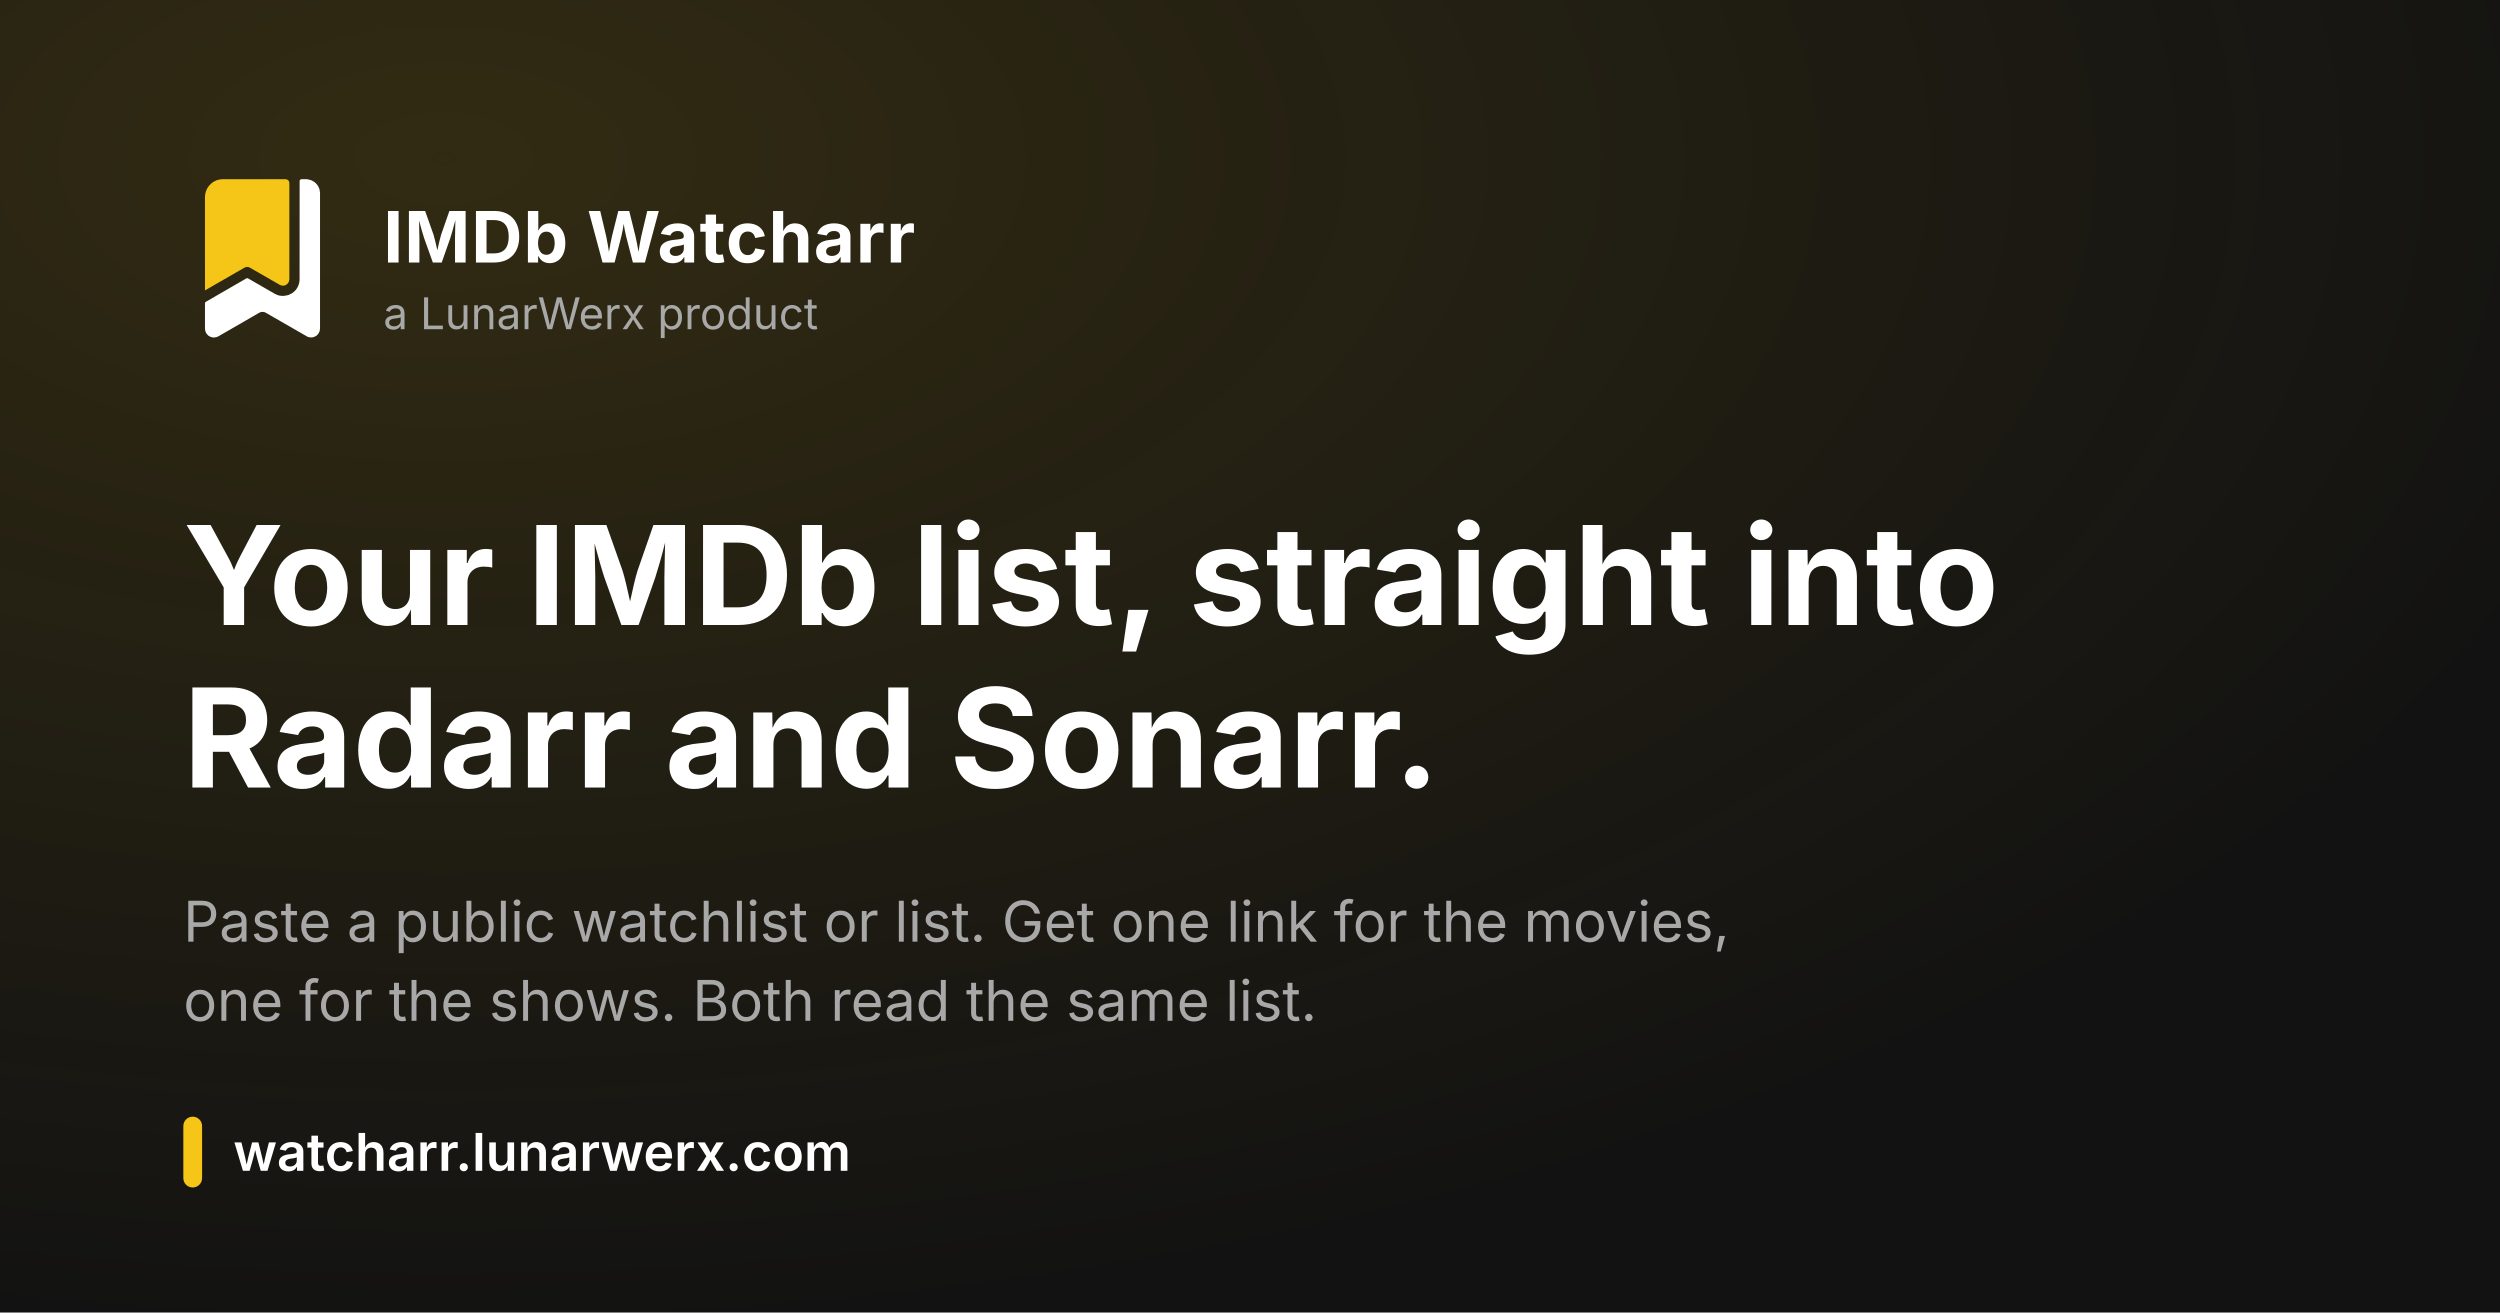
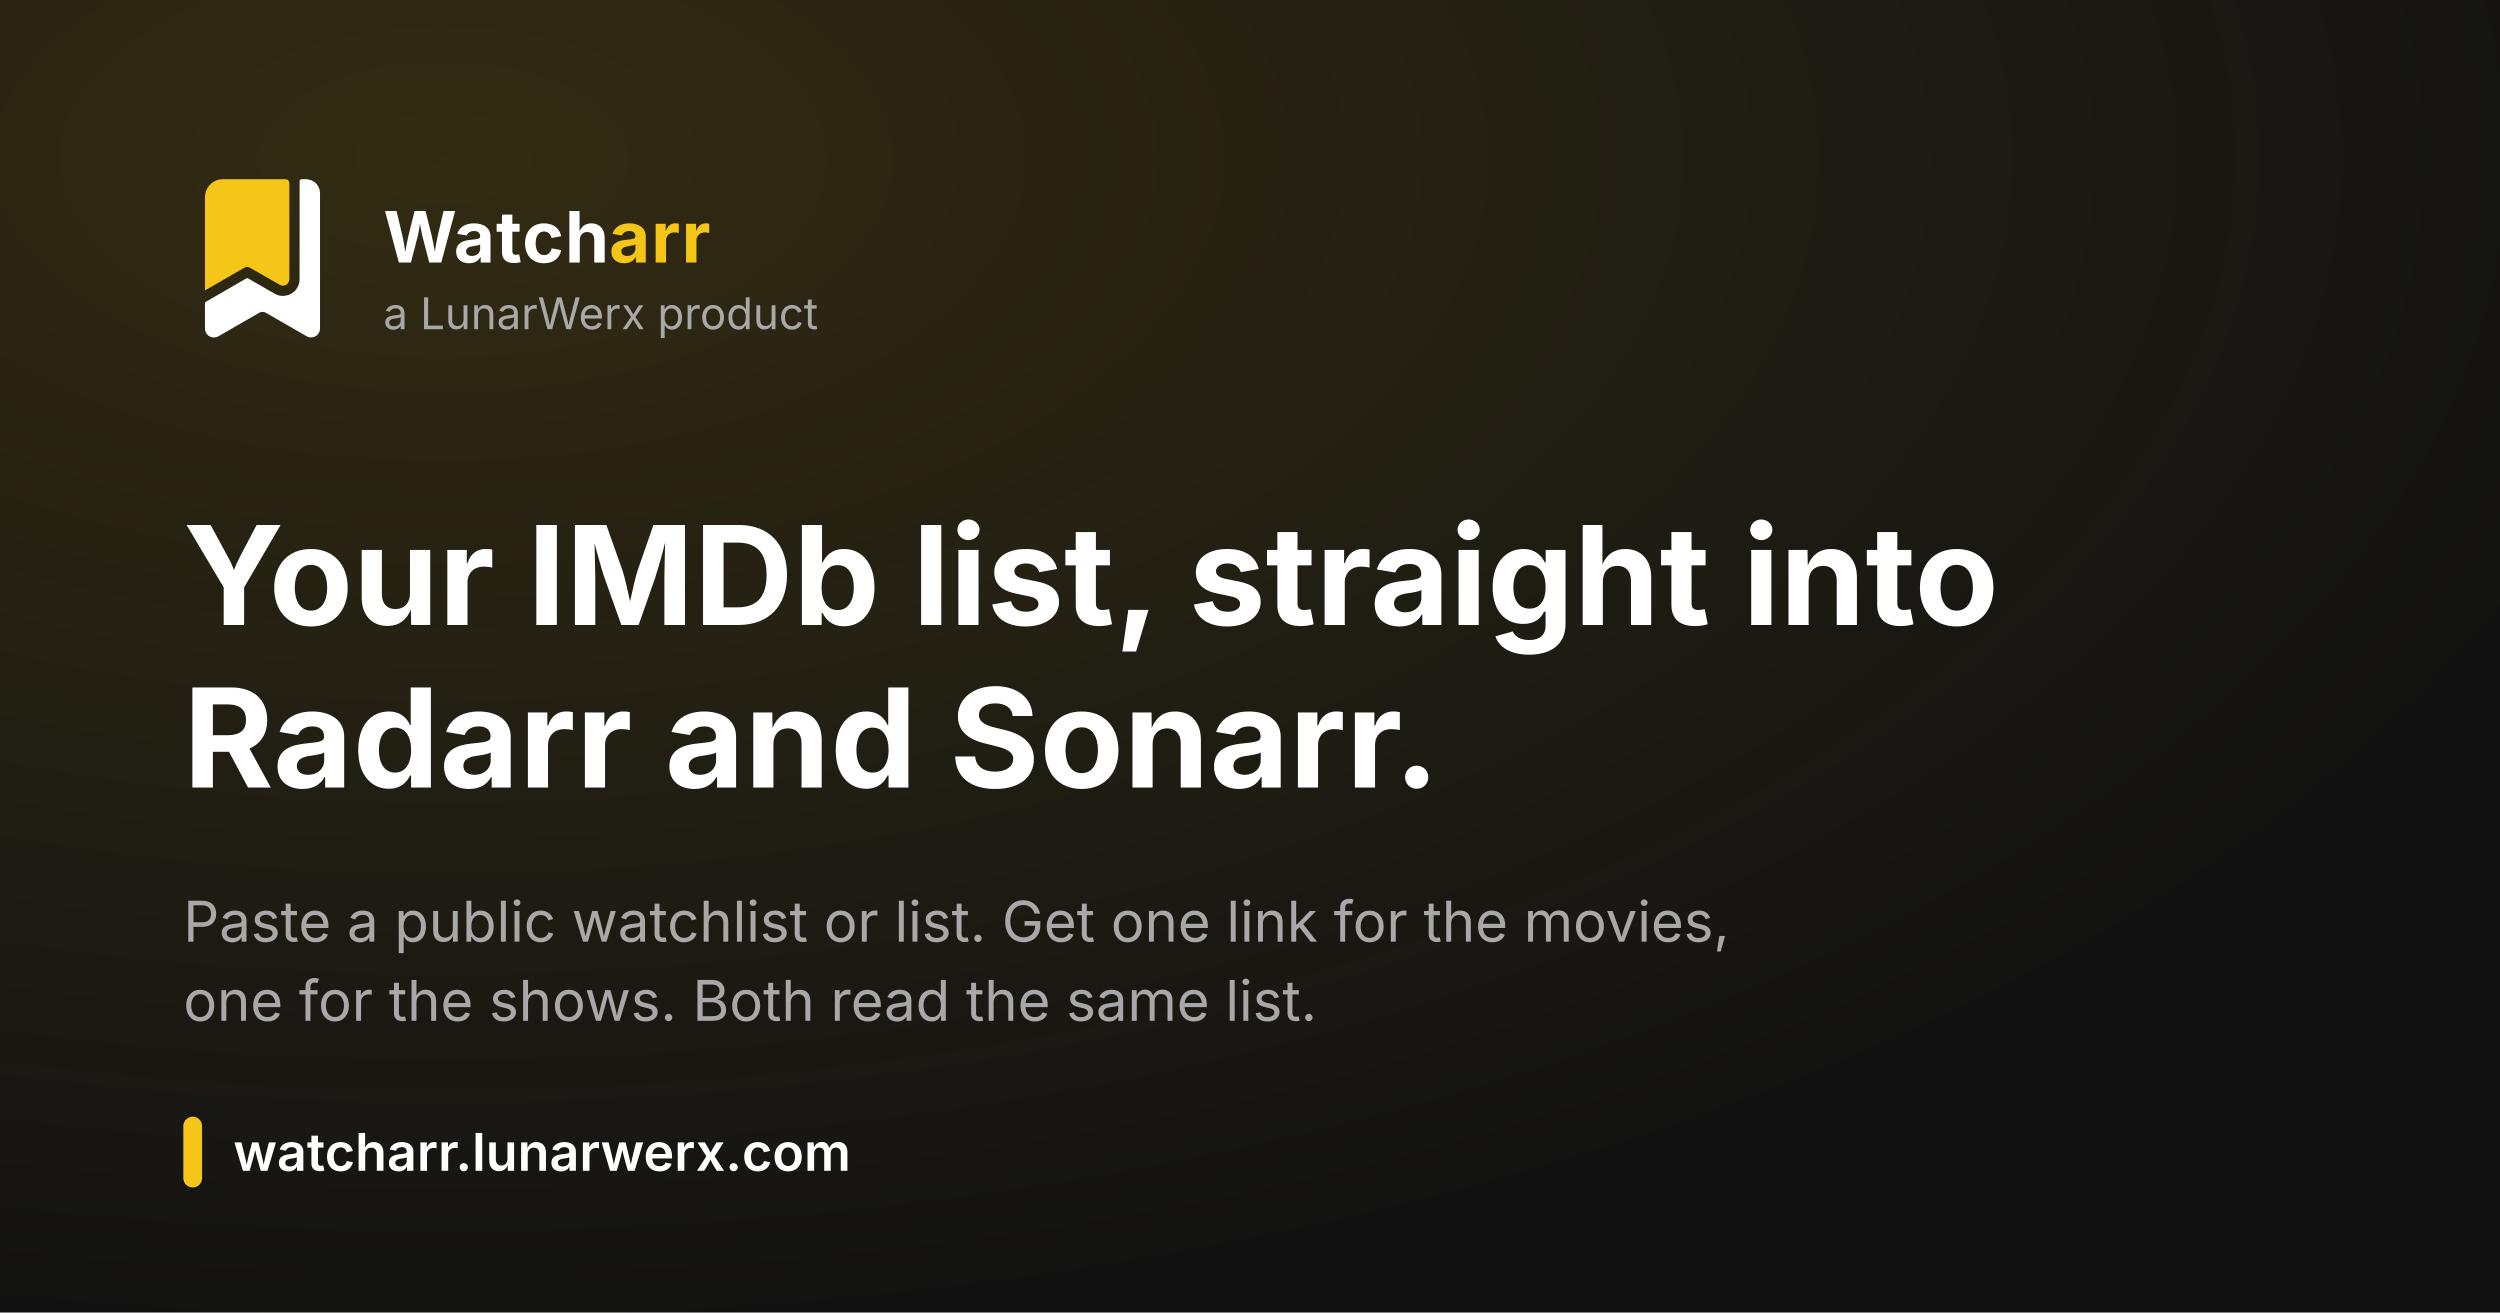
<svg xmlns="http://www.w3.org/2000/svg" width="1200" height="630" viewBox="0 0 1200 630" font-family="Inter, Segoe UI, Helvetica, Arial, sans-serif">
  <rect width="1200" height="630" fill="#121212" />
  <defs>
    <radialGradient id="glow" cx="0.18" cy="0.12" r="0.9">
      <stop offset="0" stop-color="#f5c518" stop-opacity="0.14" />
      <stop offset="1" stop-color="#f5c518" stop-opacity="0" />
    </radialGradient>
  </defs>
  <rect width="1200" height="630" fill="url(#glow)" />
  <svg x="88" y="86" width="76" height="76" viewBox="388.15 383 247.7 247.7">
    <path d="M422.0 411.0L422.5 405.9L423.5 402.0L425.6 397.3L428.5 393.1L432.1 389.5L435.4 387.1L440.0 384.8L444.9 383.5L450.0 383.0L548.0 383.0L551.0 383.8L552.6 385.1L553.6 386.9L554.0 389.0L554.0 539.7L553.1 543.8L550.7 547.1L548.1 548.8L546.1 549.5L543.0 549.6L539.9 548.8L492.0 521.3L490.1 520.5L487.0 520.3L484.0 521.3L422.0 557.0Z" fill="#F5C518" />
    <path d="M422.0 616.7L422.4 619.9L423.3 622.7L424.9 625.3L427.6 628.0L430.3 629.5L433.3 630.5L436.4 630.7L440.1 630.1L443.1 628.8L507.0 591.9L509.8 590.8L512.1 590.6L515.0 591.0L517.0 591.9L582.9 629.8L587.6 630.7L591.8 630.2L596.2 628.1L599.2 625.1L601.4 620.8L602.0 616.7L602.0 404.1L601.2 399.0L599.3 394.4L596.9 390.9L593.2 387.4L587.9 384.5L582.0 383.1L572.4 383.1L570.9 383.9L570.1 385.4L570.0 540.5L569.6 544.3L568.4 548.6L566.9 552.0L564.6 555.6L562.0 558.5L558.6 561.2L552.8 564.2L545.9 565.6L542.1 565.6L537.8 565.0L534.3 563.8L531.0 562.2L489.5 538.3L488.1 537.9L486.8 538.2L422.6 575.3L422.0 577.2Z" fill="#ffffff" />
  </svg>
-   <text x="184" y="126" fill="#ffffff" font-size="34" font-weight="700" letter-spacing="0.5">IMDb Watcharr</text>
+   <text x="184" y="126" fill="#ffffff" font-size="34" font-weight="700" letter-spacing="0.5">Watch<tspan fill="#f5c518">arr</tspan>
+   </text>
  <text x="184" y="158" fill="#a8a8a8" font-size="21">a LunarWerx product</text>
  <text x="88" y="300" fill="#ffffff" font-size="66" font-weight="700">Your IMDb list, straight into</text>
  <text x="88" y="378" fill="#ffffff" font-size="66" font-weight="700">Radarr and Sonarr.</text>
  <text x="88" y="452" fill="#a8a8a8" font-size="27">Paste a public watchlist or list. Get one link for the movies,</text>
  <text x="88" y="490" fill="#a8a8a8" font-size="27">one for the shows. Both read the same list.</text>
  <rect x="88" y="536" width="9" height="34" rx="4.5" fill="#f5c518" />
  <text x="112" y="562" fill="#ffffff" font-size="25" font-weight="600">watcharr.lunarwerx.com</text>
</svg>
